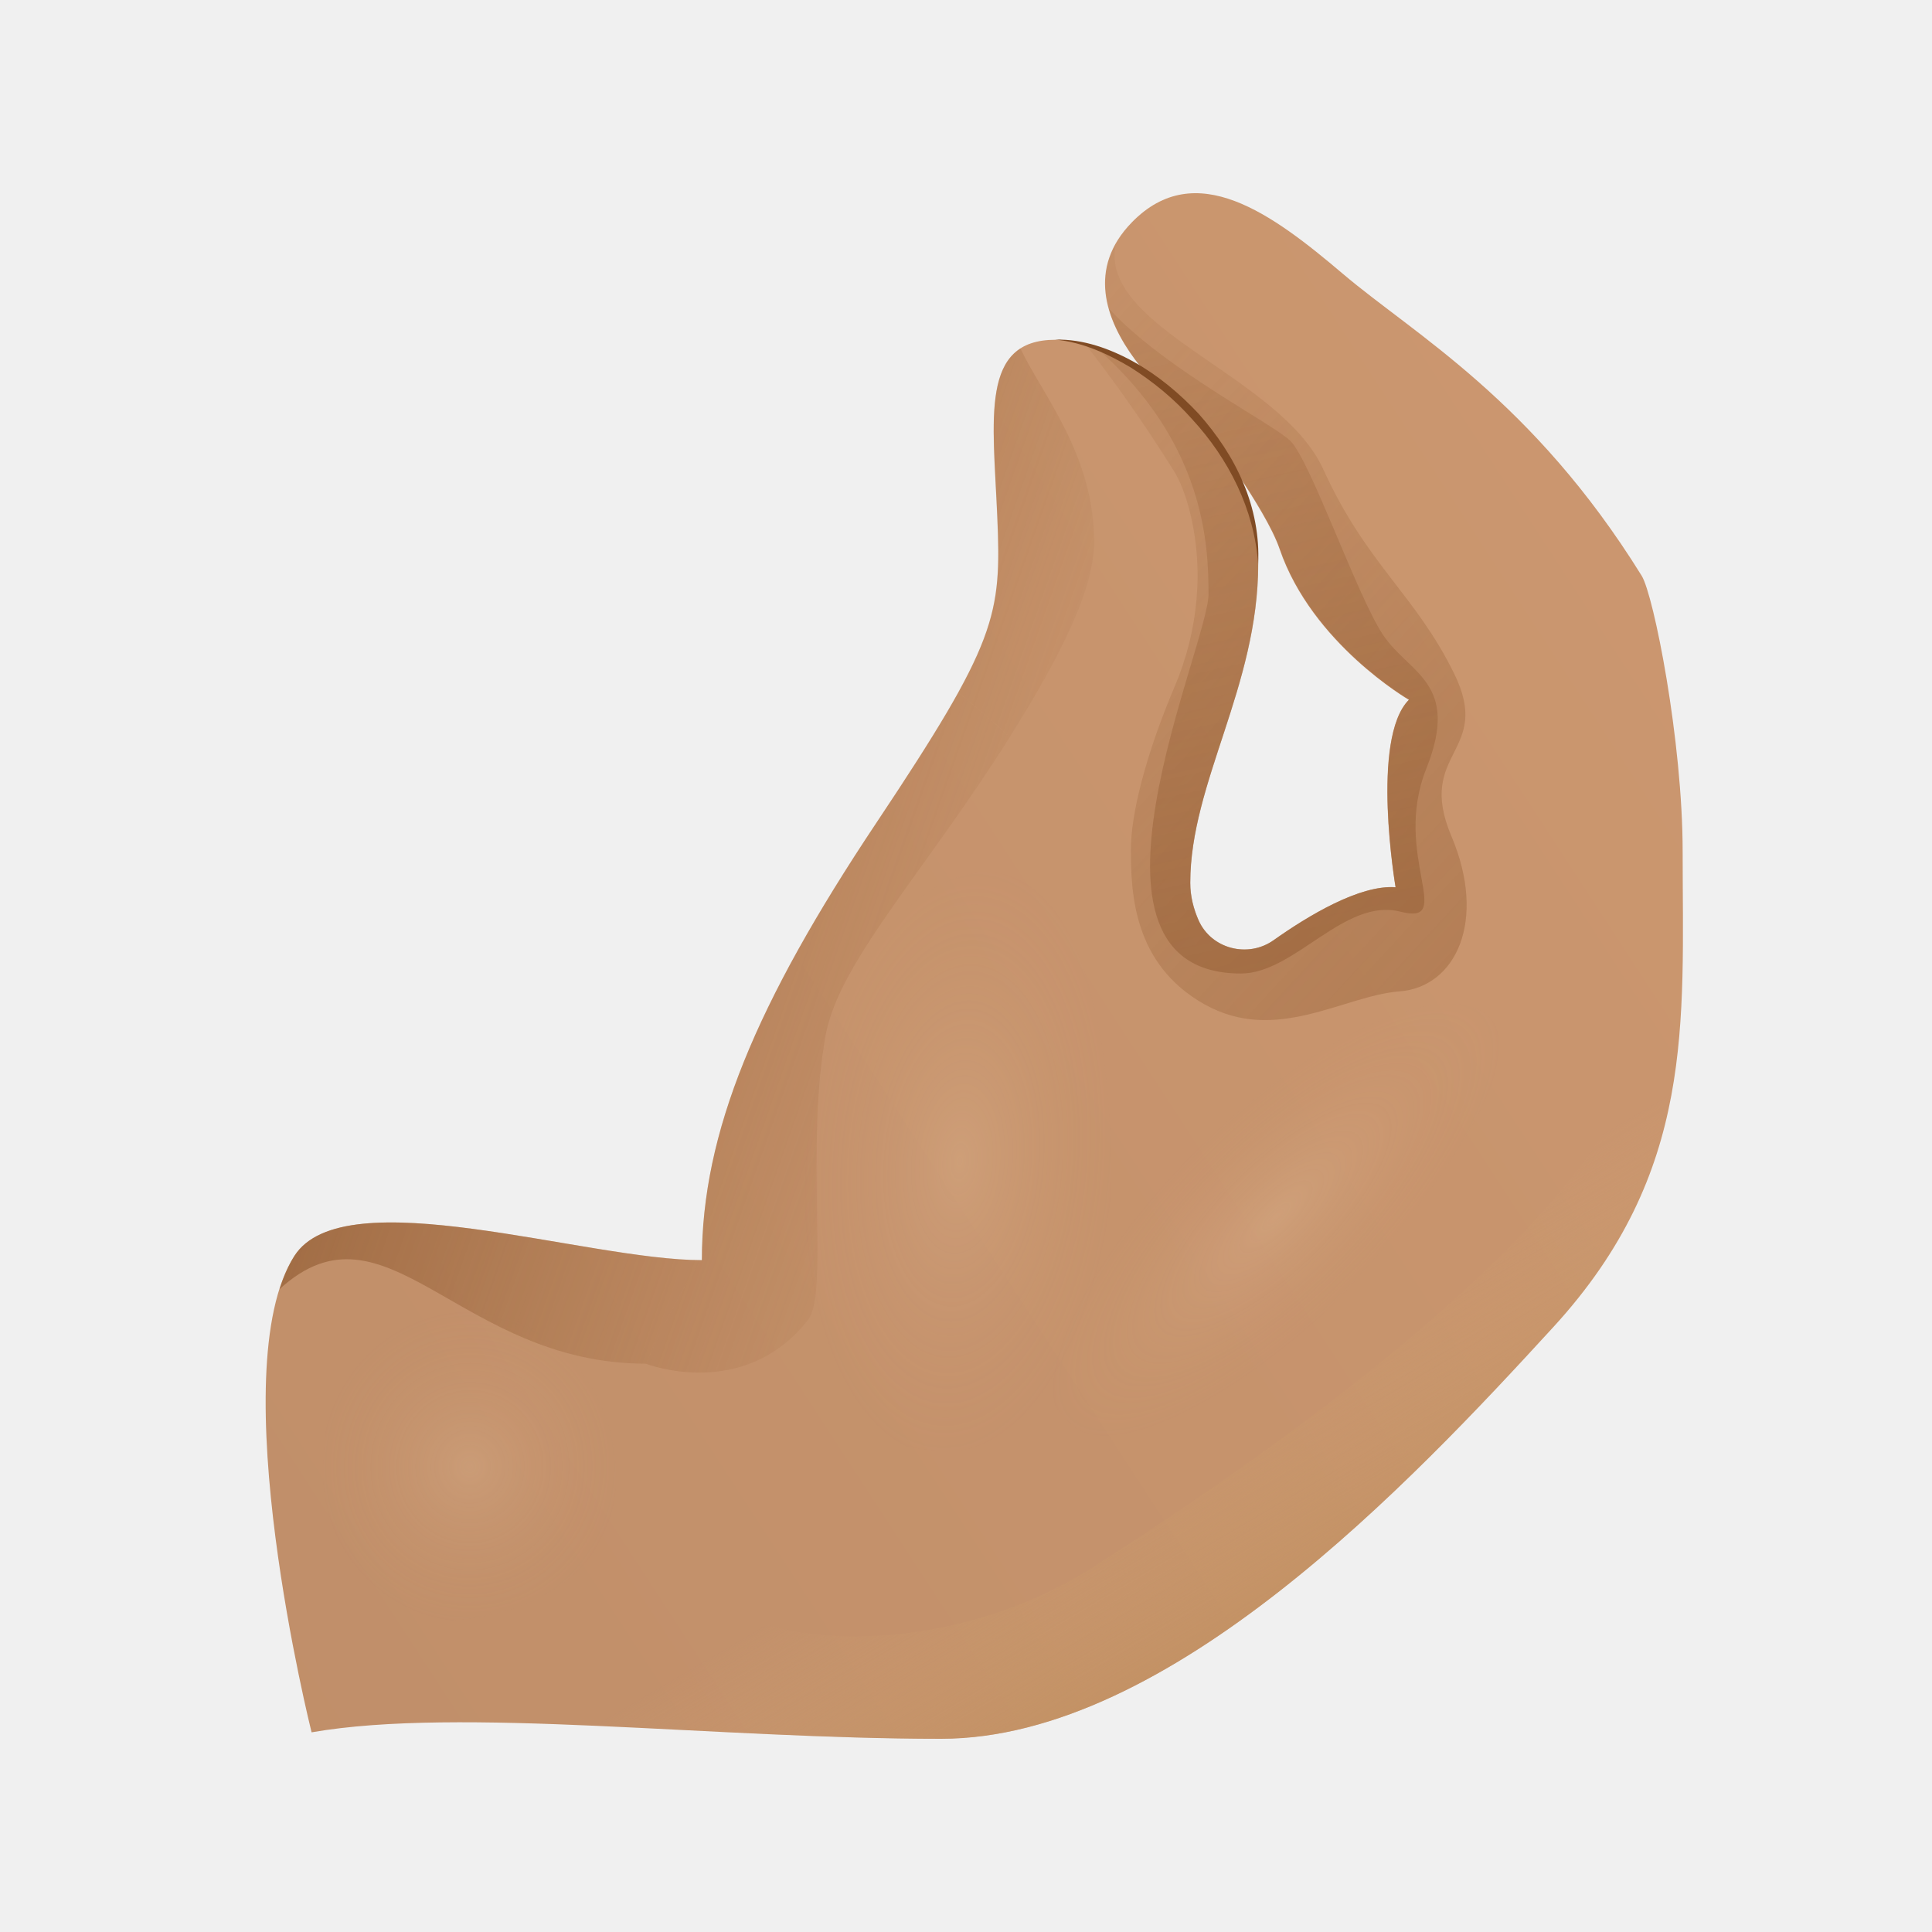
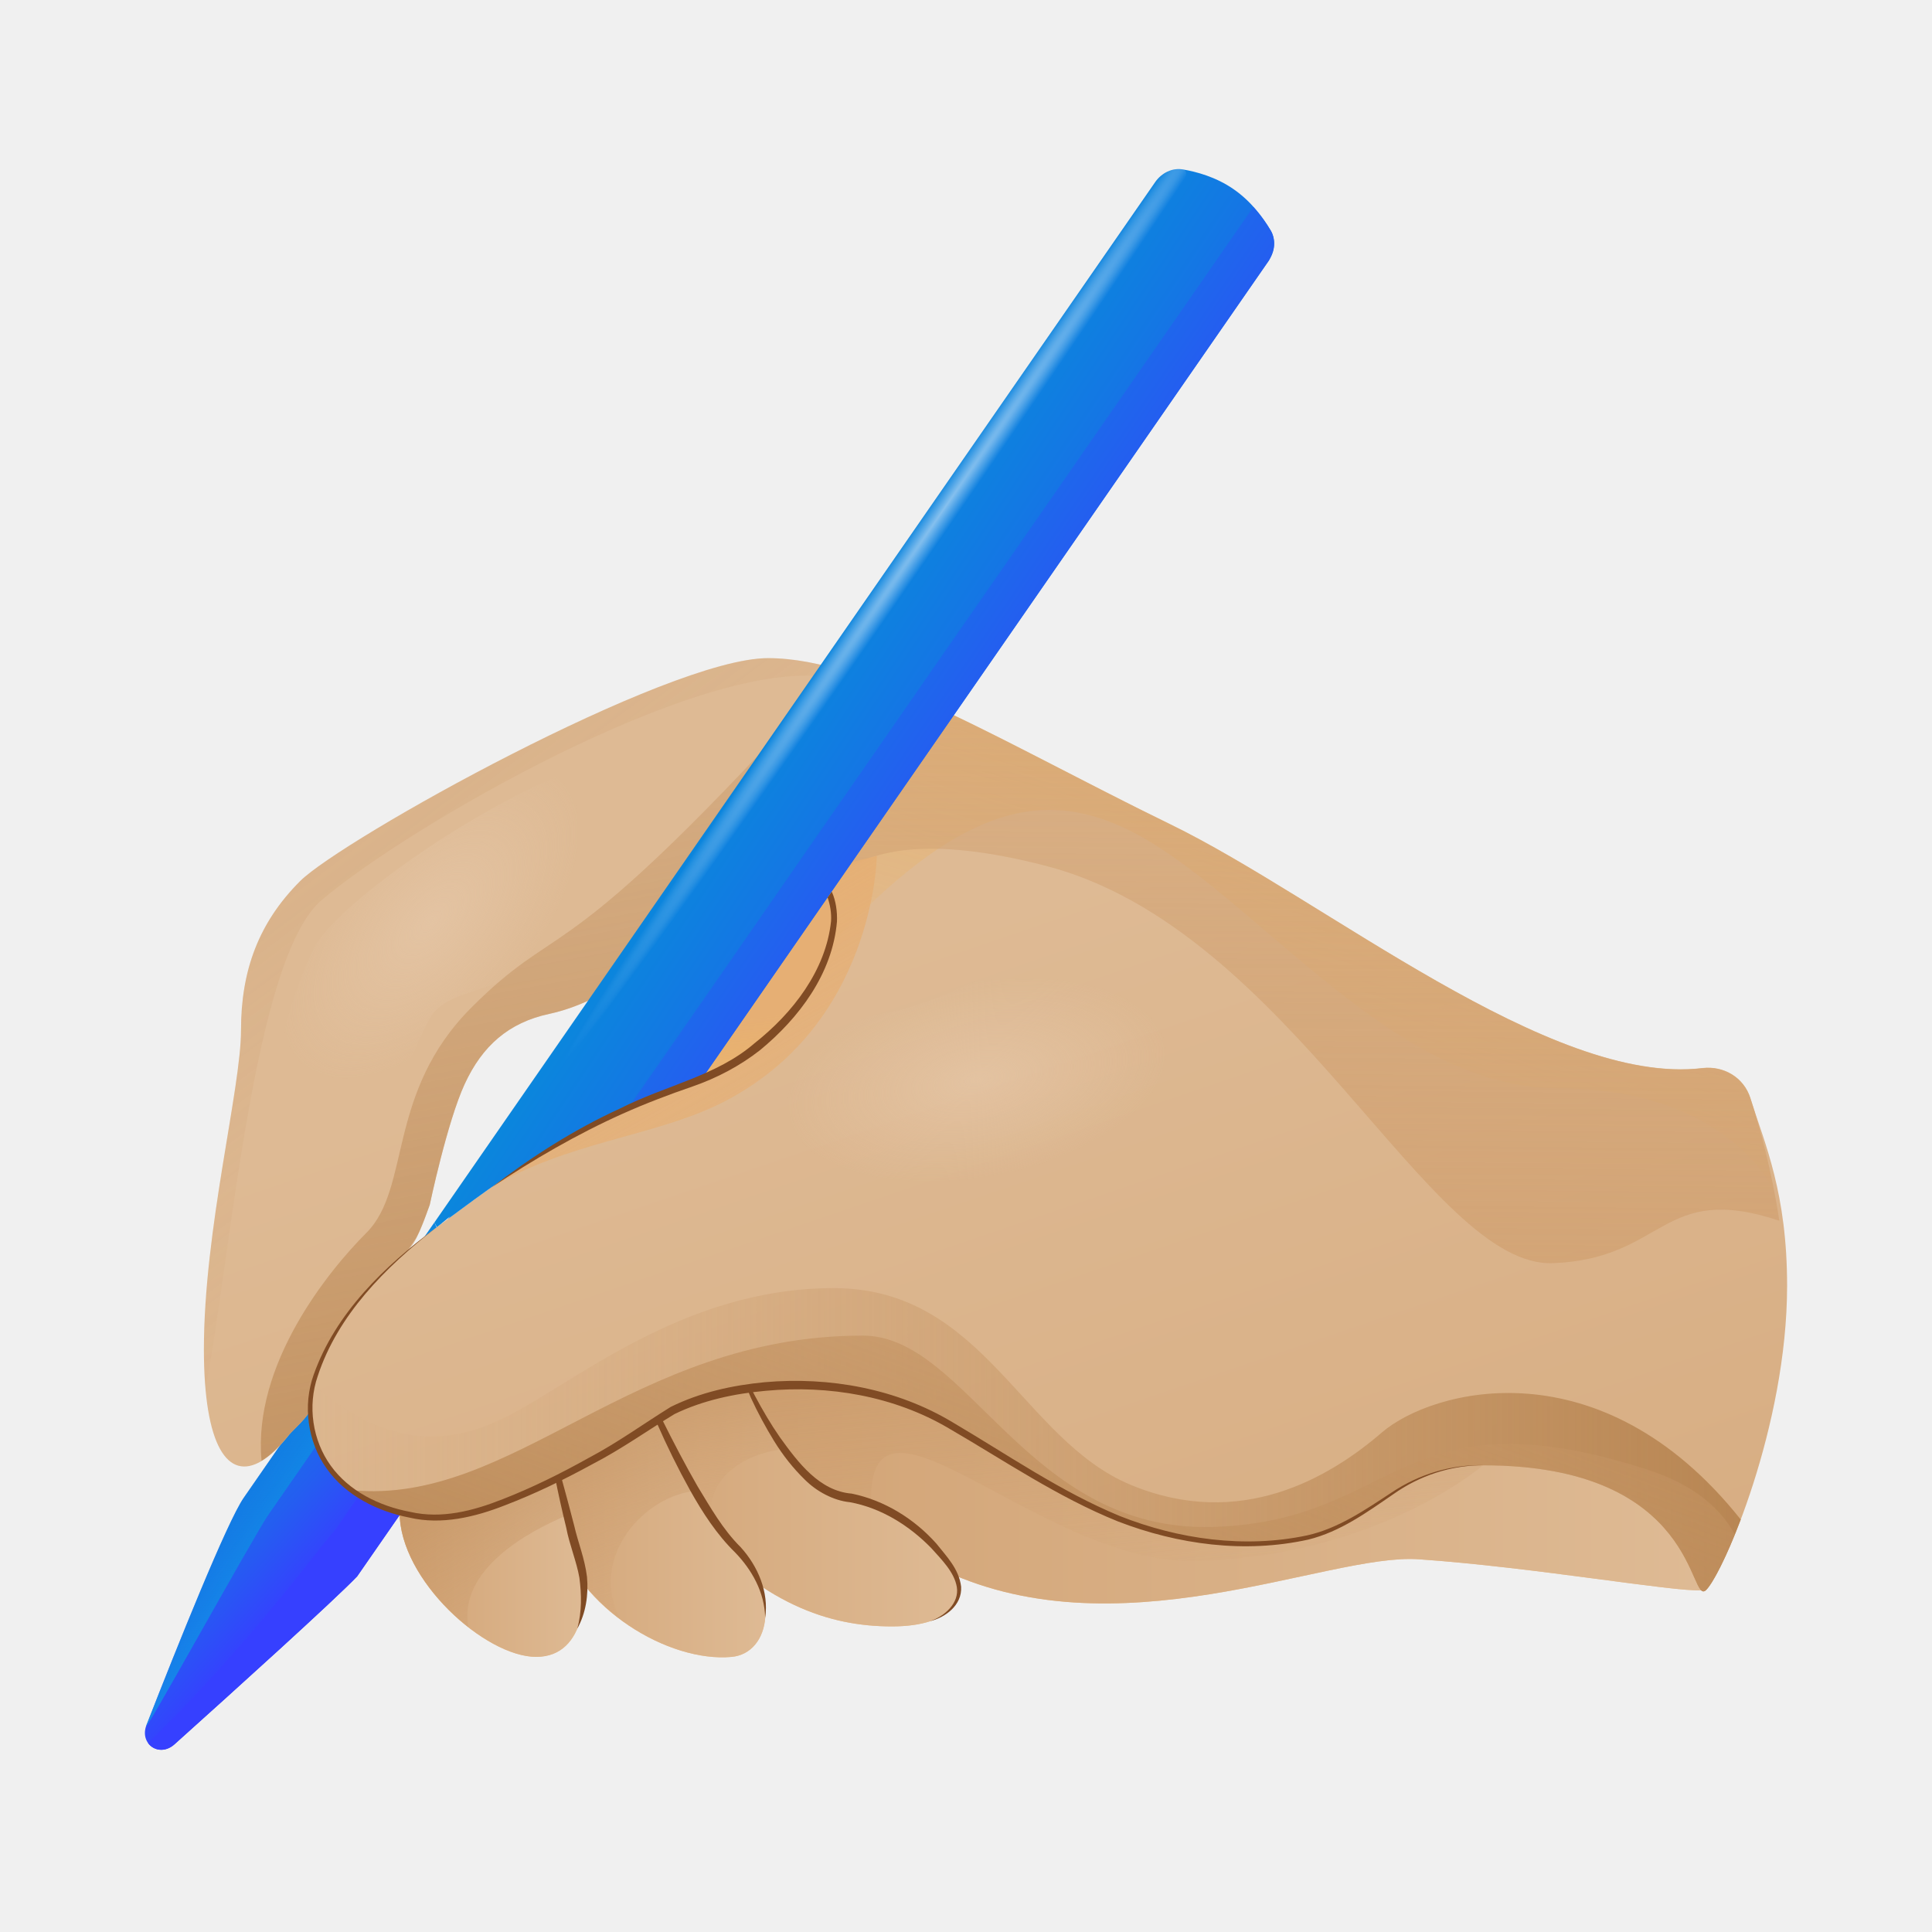
<svg xmlns="http://www.w3.org/2000/svg" width="80" height="80" viewBox="0 0 80 80" fill="none">
-   <g clip-path="url(#clip0)">
-     <path d="M29.063 52.18C29.063 46.911 31.295 41.556 36.296 34.061C41.296 26.565 41.473 25.492 41.296 21.387C41.119 17.283 40.583 14.069 43.705 14.069C46.828 14.069 52.097 18.265 52.097 23.351C52.097 28.438 49.283 32.411 49.283 36.561C49.283 37.128 49.425 37.649 49.627 38.11C50.158 39.299 51.677 39.684 52.735 38.935C54.167 37.917 56.303 36.632 57.786 36.743C57.786 36.743 56.733 30.584 58.337 28.979C58.337 28.979 54.324 26.656 52.983 22.729C52.401 21.033 49.895 17.713 49.895 17.713C49.895 17.713 43.164 13.001 46.869 9.205C49.506 6.502 52.669 8.845 55.615 11.346C58.56 13.846 63.47 16.569 67.979 23.842C68.475 24.642 69.675 30.67 69.675 35.265C69.675 42.361 70.211 48.521 64.32 54.949C58.429 61.376 48.433 72 38.968 72C29.509 72 19.062 70.659 12.902 71.732C12.902 71.732 9.147 56.766 12.189 52.003C14.249 48.789 24.245 52.18 29.063 52.18Z" fill="url(#paint0_linear)" />
-     <path d="M36.296 34.061C31.295 41.557 29.063 46.917 29.063 52.18C29.063 52.18 28.441 52.803 26.74 56.467C26.74 56.467 30.779 58.051 33.456 54.66C34.337 53.547 33.33 47.483 34.195 42.832C34.757 39.816 38.366 36.01 41.812 30.523C41.119 29.87 40.385 29.258 39.676 28.676C38.922 30.037 37.839 31.743 36.296 34.061Z" fill="url(#paint1_linear)" />
-     <path d="M42.253 14.428C40.78 15.374 41.149 18.087 41.291 21.387C41.413 24.221 41.367 25.613 39.676 28.67C40.385 29.257 41.119 29.865 41.812 30.517C43.766 27.405 45.305 24.489 45.305 22.455C45.31 18.826 43.159 16.351 42.253 14.428Z" fill="url(#paint2_linear)" />
-     <path d="M12.908 71.727C19.067 70.654 29.509 71.995 38.973 71.995C48.433 71.995 58.434 61.372 64.325 54.944C70.216 48.516 69.68 42.356 69.68 35.261C69.68 30.665 68.48 24.632 67.984 23.837C63.475 16.564 58.565 13.841 55.62 11.341C54.116 10.066 52.552 8.831 51.034 8.289C54.562 11.67 62.118 16.807 66.289 24.035C67.63 26.358 67.984 37.634 67.984 42.544C67.984 47.453 59.684 55.668 45.31 64.859C39.064 68.857 31.027 68.326 29.063 65.643C27.099 62.966 26.922 62.804 26.922 64.5C26.922 66.195 25.763 68.068 19.426 68.068C16.612 68.068 13.92 67.202 11.799 66.246C12.32 69.379 12.908 71.727 12.908 71.727Z" fill="url(#paint3_linear)" />
-     <path d="M60.099 34.622C58.611 31.11 61.825 31.171 60.215 27.896C58.611 24.621 56.586 23.371 54.8 19.444C53.023 15.531 45.477 13.608 46.2 10.105C45.143 12.008 46.226 14.028 47.501 15.506C46.641 14.914 45.755 14.473 44.935 14.246C45.836 15.395 47.167 17.191 48.61 19.504C48.878 19.939 49.085 20.491 49.242 21.088C49.875 23.523 49.622 26.119 48.64 28.432C47.425 31.282 46.828 33.742 46.828 35.159C46.828 36.945 46.909 39.921 49.875 41.587C52.841 43.252 55.635 41.227 57.958 41.05C60.276 40.873 61.587 38.135 60.099 34.622ZM49.9 17.707C49.9 17.707 49.956 17.783 50.042 17.895C49.986 17.824 49.931 17.758 49.875 17.687C49.88 17.692 49.9 17.707 49.9 17.707ZM57.791 36.738C56.308 36.627 54.172 37.917 52.74 38.929C51.677 39.684 50.158 39.294 49.632 38.104C49.43 37.644 49.288 37.123 49.288 36.556C49.288 32.405 52.102 28.432 52.102 23.346C52.102 21.625 51.495 20.015 50.573 18.624C51.358 19.732 52.603 21.579 52.993 22.718C54.334 26.646 58.348 28.969 58.348 28.969C56.738 30.578 57.791 36.738 57.791 36.738Z" fill="url(#paint4_linear)" />
-     <path d="M57.27 26.291C56.197 24.687 54.278 19.104 53.433 18.259C52.724 17.551 48.21 15.278 45.917 12.778C46.195 13.775 46.823 14.721 47.506 15.511C46.808 15.03 46.094 14.656 45.406 14.408C49.91 18.355 50.042 22.607 50.042 24.601C50.042 26.742 43.791 40.311 51.383 40.311C53.615 40.311 55.67 37.158 57.988 37.75C60.311 38.347 57.629 35.402 59.061 31.828C60.483 28.255 58.343 27.901 57.27 26.291ZM49.9 17.707C49.9 17.707 49.956 17.783 50.042 17.895C49.986 17.824 49.931 17.758 49.875 17.687C49.88 17.692 49.9 17.707 49.9 17.707ZM57.791 36.738C56.308 36.627 54.172 37.917 52.74 38.929C51.677 39.684 50.158 39.294 49.632 38.104C49.43 37.644 49.288 37.123 49.288 36.556C49.288 32.405 52.102 28.432 52.102 23.346C52.102 21.625 51.495 20.015 50.573 18.624C51.358 19.732 52.603 21.579 52.993 22.718C54.334 26.646 58.348 28.969 58.348 28.969C56.738 30.578 57.791 36.738 57.791 36.738Z" fill="url(#paint5_linear)" />
-     <path opacity="0.16" d="M41.003 36.116C44.611 36.252 46.028 42.331 46.018 48.951C46.013 54.367 42.653 60.309 39.13 60.091C35.607 59.868 32.52 59.028 33.385 47.792C33.902 41.177 37.475 35.984 41.003 36.116Z" fill="url(#paint6_radial)" />
-     <path opacity="0.16" d="M61.617 42.063C63.419 43.692 60.038 48.779 55.538 53.668C51.859 57.666 46.064 60.637 44.363 58.987C42.663 57.337 41.61 55.404 49.693 47.473C54.455 42.796 59.856 40.473 61.617 42.063Z" fill="url(#paint7_radial)" />
-     <path opacity="0.16" d="M25.515 61.381C25.394 65.02 22.291 66.756 18.93 67.09C16.182 67.364 13.211 64.297 13.373 60.743C13.535 57.191 14.006 54.042 19.69 54.331C23.045 54.508 25.632 57.828 25.515 61.381Z" fill="url(#paint8_radial)" />
-     <path d="M43.705 14.064C44.844 14.033 45.968 14.438 46.96 14.99C47.962 15.552 48.848 16.296 49.632 17.131C50.391 17.986 51.044 18.948 51.484 20.006C51.93 21.063 52.153 22.212 52.097 23.341C51.93 21.073 50.872 18.998 49.369 17.364C48.63 16.529 47.764 15.815 46.823 15.218C45.871 14.651 44.834 14.17 43.705 14.064Z" fill="#804B24" />
-     <path d="M29.063 52.18C24.245 52.18 14.244 48.789 12.194 52.003C11.941 52.398 11.743 52.863 11.576 53.38C15.99 49.346 19.001 56.467 26.74 56.467C28.441 52.803 29.063 52.18 29.063 52.18Z" fill="url(#paint9_linear)" />
-   </g>
+   <path d="M35.588 42.366C33.46 45.512 30.441 47.193 28.842 46.113C27.249 45.034 27.682 41.607 29.81 38.46C31.938 35.314 34.957 33.633 36.55 34.713C38.144 35.792 37.721 39.214 35.588 42.366Z" fill="url(#paint0_linear)" />
+   <path d="M35.588 42.366C33.46 45.512 30.441 47.193 28.842 46.113C27.249 45.034 27.682 41.607 29.81 38.46C31.938 35.314 34.957 33.633 36.55 34.713C38.144 35.792 37.721 39.214 35.588 42.366Z" fill="url(#paint1_linear)" />
+   <path d="M61.415 60.67C57.159 60.67 56.975 63.929 51.905 63.929C46.834 63.929 44.115 61.847 39.406 59.036C35.481 56.694 30.863 57.183 28.44 56.694L30.247 57.982C30.247 57.982 33.633 62.295 38.744 64.866C46.157 68.593 54.929 64.301 58.742 64.566C63.492 64.892 69.367 65.93 70.457 65.849C69.922 65.411 69.474 60.67 61.415 60.67Z" fill="url(#paint2_linear)" />
+   <path d="M61.415 60.67C57.159 60.67 56.975 63.929 51.905 63.929C46.834 63.929 44.115 61.847 39.406 59.036C35.481 56.694 30.863 57.183 28.44 56.694L31.693 59.433C31.693 59.433 33.633 62.295 38.744 64.866C46.157 68.593 54.929 64.301 58.742 64.566C63.492 64.892 69.367 65.93 70.457 65.849C69.922 65.411 69.474 60.67 61.415 60.67Z" fill="url(#paint3_linear)" />
+   <path d="M61.415 60.671C57.159 60.671 56.975 63.929 51.905 63.929C46.834 63.929 44.115 61.847 39.406 59.036C35.481 56.694 30.863 57.183 28.44 58.14L31.693 59.428C31.693 59.428 32.854 61.119 35.7 63.069C36.041 62.809 36.209 63.761 36.123 62.937C35.374 55.752 42.853 64.815 49.553 64.637C57.077 64.439 61.415 60.671 61.415 60.671Z" fill="url(#paint4_linear)" />
+   <path d="M17.988 50.62L10.092 62.02C9.405 63.008 7.353 68.135 6.065 71.43C5.76 72.214 6.595 72.794 7.226 72.229C9.812 69.907 13.829 66.277 14.791 65.274L23.181 53.171C20.778 53.115 18.747 52.498 17.988 50.62Z" fill="url(#paint5_linear)" />
+   <path d="M6.131 72.178C6.355 72.489 6.829 72.58 7.221 72.229C9.807 69.907 13.824 66.277 14.786 65.274L23.176 53.17C22.443 53.155 21.745 53.074 21.109 52.931L13.834 63.415C13.345 63.894 10.382 68.064 6.131 72.178Z" fill="url(#paint6_linear)" />
+   <path d="M18.696 51.786C18.146 51.404 18.258 51.287 17.988 50.62L10.092 62.02C9.405 63.008 7.353 68.135 6.065 71.43C5.759 72.214 10.504 63.598 11.11 62.728L18.696 51.786Z" fill="url(#paint7_linear)" />
+   <path d="M28.42 62.936C31.561 66.439 34.336 67.346 36.932 67.346C39.529 67.346 40.073 66.078 39.529 65.141C38.984 64.204 37.416 62.336 34.941 61.969C32.467 61.602 30.354 55.991 30.354 55.991L27.274 55.93L24.377 59.55L28.42 62.936Z" fill="url(#paint8_linear)" />
+   <path d="M28.42 62.936C31.561 66.439 34.336 67.346 36.932 67.346C39.529 67.346 40.073 66.078 39.529 65.141C38.984 64.204 37.416 62.336 34.941 61.969C32.467 61.602 30.354 55.991 30.354 55.991L27.274 55.93L24.377 59.55L28.42 62.936Z" fill="url(#paint9_linear)" />
+   <path d="M29.784 63.812C28.71 61.791 30.303 60.248 32.467 60.004C31.21 58.257 30.354 55.991 30.354 55.991L27.274 55.93L25.691 57.906L25.498 58.471C25.498 58.471 31.021 66.139 29.784 63.812Z" fill="url(#paint10_linear)" />
+   <path d="M30.355 55.991C30.945 57.203 31.53 58.415 32.294 59.515C33.053 60.569 33.934 61.74 35.267 61.847C36.632 62.127 37.864 62.896 38.775 63.919C39.193 64.449 39.707 64.958 39.798 65.701C39.844 66.48 39.132 66.979 38.505 67.132C39.126 66.923 39.727 66.373 39.62 65.716C39.518 65.1 38.994 64.586 38.566 64.108C37.65 63.166 36.479 62.437 35.191 62.203C34.514 62.137 33.811 61.755 33.333 61.276C32.834 60.793 32.411 60.248 32.055 59.672C31.699 59.092 31.378 58.496 31.093 57.88C30.823 57.254 30.599 56.617 30.355 55.991Z" fill="#804B24" />
+   <path d="M23.049 63.476C23.955 66.618 27.697 68.848 30.294 68.609C31.918 68.456 32.345 65.951 30.416 64.021C28.486 62.091 27.27 58.756 27.27 58.756L25.523 53.334L22.805 60.279L21.053 64.021L23.049 63.476Z" fill="url(#paint11_linear)" />
+   <path d="M23.049 63.476C23.955 66.618 27.697 68.848 30.294 68.609C31.918 68.456 32.345 65.951 30.416 64.021C28.486 62.091 27.27 58.756 27.27 58.756L25.523 53.334L22.805 60.279L21.053 64.021L23.049 63.476Z" fill="url(#paint12_linear)" />
+   <path d="M28.715 61.74C27.804 60.202 27.269 58.751 27.269 58.751L26.383 55.996L24.418 56.164L22.809 60.273L21.893 62.239L22.504 63.623L23.054 63.476C23.466 64.907 24.479 66.129 25.691 67.035C24.408 64.723 26.409 62.065 28.715 61.74Z" fill="url(#paint13_linear)" />
+   <path d="M31.683 66.984C31.663 65.93 31.128 64.993 30.431 64.275C29.677 63.537 29.092 62.631 28.583 61.724C27.565 59.891 26.735 57.972 26.068 55.996C26.969 57.875 27.86 59.759 28.888 61.551C29.428 62.437 29.932 63.333 30.665 64.061C31.383 64.846 31.846 65.935 31.683 66.984Z" fill="#804B24" />
+   <path d="M16.548 62.625C16.548 65.431 20.091 68.608 22.204 68.608C24.317 68.608 24.378 65.772 24.016 64.683C23.655 63.598 23.12 61.205 23.12 61.205L21.297 60.034L16.548 62.625Z" fill="url(#paint14_linear)" />
+   <path d="M16.548 62.625C16.548 65.431 20.091 68.608 22.204 68.608C24.317 68.608 24.378 65.772 24.016 64.683C23.655 63.598 23.12 61.205 23.12 61.205L21.297 60.034L16.548 62.625Z" fill="url(#paint15_linear)" />
+   <path d="M23.482 62.742C23.278 61.923 23.12 61.205 23.12 61.205L21.298 60.034L16.548 62.62C16.548 64.341 17.876 66.195 19.393 67.376C18.966 64.993 21.878 63.415 23.482 62.742Z" fill="url(#paint16_linear)" />
+   <path d="M23.904 67.438C24.098 66.735 24.082 66.017 23.991 65.33C23.879 64.673 23.578 63.96 23.446 63.258C23.1 61.852 22.82 60.437 22.606 59.006C23.039 60.386 23.415 61.781 23.777 63.176C23.94 63.889 24.21 64.52 24.306 65.294C24.373 66.032 24.261 66.801 23.904 67.438Z" fill="#804B24" />
+   <path d="M12.846 58.344C12.923 61.531 15.865 62.84 18.217 62.84C20.57 62.84 25.544 60.019 27.264 58.751C28.985 57.483 34.697 56.23 39.406 59.036C44.116 61.842 46.834 63.929 51.905 63.929C56.976 63.929 57.159 60.671 61.415 60.671C70.38 60.671 69.927 66.557 70.65 65.834C71.373 65.111 74 59.041 74 53.247C74 49.413 73.089 47.381 72.473 45.467C72.203 44.621 71.373 44.127 70.492 44.234C64.185 44.993 54.848 37.243 48.463 34.138C41.58 30.787 35.965 27.253 31.8 27.253C27.636 27.253 14.145 34.769 12.424 36.49C10.703 38.211 9.98 40.202 9.98 42.651C9.98 45.095 8.443 50.894 8.443 55.874C8.443 59.856 9.425 61.348 10.841 60.492C11.197 60.279 11.574 59.917 11.976 59.408C12.093 59.255 12.851 58.588 12.846 58.344C12.846 56.439 14.328 53.985 16.878 51.78C17.245 51.465 17.545 50.579 17.795 49.886C17.795 49.886 18.518 46.444 19.246 44.876C19.974 43.308 21.058 42.34 22.748 41.979C27.565 40.945 31.2 34.672 33.613 36.123C36.026 37.574 33.491 43.135 28.659 44.825C23.828 46.516 21.297 48.44 18.034 50.854C14.776 53.272 12.846 56.169 12.846 58.344Z" fill="url(#paint17_linear)" />
+   <path d="M70.492 44.229C64.184 44.988 54.847 37.238 48.463 34.132C43.301 31.617 38.851 29.005 35.196 27.854L33.612 36.123C34.101 36.413 34.366 36.81 34.447 37.269C34.519 37.528 34.534 37.819 34.524 38.119C34.524 38.15 34.519 38.18 34.519 38.211C34.498 38.521 34.442 38.842 34.341 39.178C39.686 33.348 43.051 32.839 46.142 34.102C51.406 36.25 57.281 45.059 64.434 45.059C71.556 45.059 73.44 49.265 73.455 49.295C73.15 47.732 72.773 46.403 72.473 45.456C72.335 45.033 72.06 44.697 71.709 44.484C71.368 44.275 70.95 44.178 70.523 44.224C70.507 44.234 70.502 44.229 70.492 44.229Z" fill="url(#paint18_linear)" />
+   <path d="M48.463 34.132C44.569 32.233 41.076 30.283 38.027 28.944L34.738 36.256C35.919 35.237 38.337 34.565 43.306 35.853C53.447 38.481 59.154 52.519 64.317 52.305C68.97 52.116 68.782 48.924 73.679 50.548C73.359 48.44 72.86 46.648 72.478 45.456C72.34 45.034 72.065 44.698 71.714 44.484C71.363 44.27 70.935 44.173 70.497 44.224C64.184 44.988 54.842 37.238 48.463 34.132Z" fill="url(#paint19_linear)" />
+   <path d="M33.613 36.129C36.026 37.58 33.49 43.14 28.659 44.83C25.014 46.108 22.677 47.519 20.346 49.169C23.471 47.3 27.04 47.055 29.754 45.732C36.24 42.565 36.306 35.436 36.306 35.436L33.613 36.129Z" fill="url(#paint20_linear)" />
+   <path d="M31.8 27.248C27.636 27.248 14.145 34.764 12.424 36.485C10.703 38.206 9.98 40.197 9.98 42.646C9.98 45.09 8.443 50.889 8.443 55.869C8.443 56.465 8.468 57.005 8.509 57.493C9.537 52.259 10.474 39.703 13.31 37.279C16.807 34.29 28.944 27.228 34.285 28.043C34.814 28.124 35.222 28.084 35.573 27.987C34.209 27.523 32.946 27.248 31.8 27.248Z" fill="url(#paint21_linear)" />
+   <path d="M34.259 36.755C34.315 36.846 34.351 36.943 34.381 37.045L34.738 36.256C34.549 36.419 34.386 36.582 34.259 36.755Z" fill="url(#paint22_linear)" />
+   <path d="M17.795 49.891C17.795 49.891 18.518 46.449 19.246 44.881C19.969 43.313 21.058 42.346 22.748 41.984C23.573 41.806 24.357 41.47 25.111 41.052C28.481 37.692 32.732 29.85 31.408 31.256C23.023 40.176 23.054 38.185 19.521 41.719C15.987 45.253 17.031 49.189 15.173 51.047C13.559 52.661 10.464 56.511 10.83 60.487C11.187 60.273 11.568 59.917 11.966 59.408C12.088 59.26 12.846 58.593 12.841 58.349C12.841 58.349 12.704 57.132 13.819 55.314C13.829 55.299 13.839 55.289 13.844 55.279C14.531 54.123 15.555 52.921 16.868 51.791C16.99 51.617 17.107 51.439 17.23 51.261C17.448 50.854 17.632 50.34 17.795 49.891Z" fill="url(#paint23_linear)" />
+   <path d="M70.65 65.834C70.93 65.554 71.495 64.469 72.081 62.921C66.287 55.635 59.307 57.519 57.22 59.316C55.046 61.19 51.365 63.364 46.834 61.49C42.308 59.617 40.735 53.338 34.519 53.338C28.303 53.338 23.833 57.234 20.936 58.68C18.401 59.947 15.906 59.866 12.928 57.315L12.846 58.349C12.928 61.714 16.054 62.845 18.218 62.845C20.57 62.845 25.549 60.024 27.264 58.756C28.985 57.488 34.697 56.236 39.407 59.041C44.116 61.847 46.834 63.934 51.905 63.934C56.976 63.934 57.159 60.676 61.415 60.676C70.38 60.67 69.927 66.557 70.65 65.834Z" fill="url(#paint24_linear)" />
+   <path d="M70.65 65.834C70.889 65.595 71.343 64.739 71.831 63.532C71.21 62.387 70.049 61.435 68.145 60.829C57.912 57.57 57.912 63.003 50.215 63.227C42.517 63.451 40.073 55.304 35.725 55.304C26.139 55.304 21.282 62.351 14.557 61.705C15.646 62.509 17.062 62.845 18.212 62.845C20.564 62.845 25.543 60.024 27.259 58.756C28.98 57.489 34.692 56.236 39.401 59.042C44.11 61.847 46.829 63.935 51.9 63.935C56.97 63.935 57.154 60.676 61.41 60.676C70.38 60.671 69.927 66.557 70.65 65.834Z" fill="url(#paint25_linear)" />
+   <path d="M16.878 51.786C16.873 51.791 16.873 51.791 16.868 51.796C16.873 51.791 16.873 51.786 16.878 51.786Z" fill="url(#paint26_linear)" />
+   <path opacity="0.5" d="M36.688 41.943C38.953 41.52 40.119 40.522 41.952 40.181C43.785 39.84 52.057 39.061 52.76 43.038C53.463 47.014 47.674 49.28 44.289 50.961C40.903 52.641 32.213 51.775 31.098 48.623C29.983 45.472 33.124 42.605 36.688 41.943Z" fill="url(#paint27_radial)" />
+   <path opacity="0.5" d="M21.791 39.876C20.686 41.098 18.884 40.91 17.988 41.897C17.092 42.885 14.043 52.605 11.915 50.62C9.787 48.634 11.798 41.709 12.989 39.28C14.185 36.846 24.367 30.329 26.373 31.663C28.379 32.997 23.532 37.951 21.791 39.876Z" fill="url(#paint28_radial)" />
+   <path d="M52.618 9.544C52.322 9.04 51.818 8.343 51.08 7.834C50.347 7.324 49.538 7.111 48.972 7.014C48.55 6.943 48.102 7.151 47.832 7.543L17.988 50.619C18.019 50.691 18.06 50.747 18.09 50.813C18.279 50.67 18.452 50.517 18.635 50.37L18.533 50.487C21.557 48.247 24.082 46.429 28.659 44.825C28.807 44.774 28.939 44.698 29.082 44.642L30.904 42.014L52.526 10.807C52.801 10.415 52.837 9.916 52.618 9.544Z" fill="url(#paint29_linear)" />
+   <path d="M21.399 47.88L48.265 9.056C49.013 7.818 49.339 7.075 48.977 7.014C48.555 6.943 48.107 7.151 47.837 7.543L17.988 50.619C18.024 50.706 18.039 50.762 18.065 50.833C19.261 49.947 20.31 48.914 21.399 47.88Z" fill="url(#paint30_radial)" />
+   <path d="M52.526 10.812C52.561 10.766 52.577 10.71 52.602 10.659C52.684 10.502 52.745 10.334 52.755 10.171C52.77 9.952 52.724 9.733 52.617 9.544C52.612 9.539 52.607 9.529 52.602 9.524C52.434 9.244 52.2 8.908 51.9 8.572L26.007 45.884C26.821 45.523 27.687 45.166 28.659 44.825C28.807 44.774 28.939 44.698 29.082 44.642L30.904 42.014L52.526 10.812Z" fill="url(#paint31_linear)" />
+   <path d="M61.415 60.671C60.076 60.671 58.778 61.103 57.694 61.872C56.609 62.616 55.499 63.425 54.175 63.751C51.548 64.332 48.779 63.96 46.289 62.998C43.8 61.995 41.585 60.477 39.294 59.148C37.029 57.809 34.315 57.346 31.709 57.59C30.405 57.707 29.097 57.987 27.931 58.553C26.842 59.214 25.711 60.019 24.535 60.625C23.364 61.266 22.163 61.852 20.91 62.331C19.683 62.814 18.284 63.156 16.95 62.84C15.636 62.585 14.328 61.938 13.528 60.813C12.734 59.703 12.531 58.196 12.989 56.923C13.9 54.357 15.926 52.427 18.029 50.859C15.957 52.473 13.982 54.459 13.157 56.979C12.729 58.217 12.938 59.642 13.696 60.691C14.46 61.755 15.718 62.366 16.99 62.605C18.288 62.901 19.582 62.565 20.809 62.081C22.036 61.602 23.227 61.012 24.383 60.365C25.569 59.739 26.602 58.985 27.773 58.257C29 57.651 30.334 57.361 31.668 57.234C34.341 56.999 37.12 57.498 39.437 58.889C41.728 60.238 43.922 61.765 46.366 62.774C48.799 63.741 51.548 64.123 54.12 63.578C55.413 63.293 56.523 62.524 57.632 61.796C58.752 61.047 60.081 60.64 61.415 60.671Z" fill="#804B24" />
+   <path d="M34.27 37.162C34.377 37.478 34.432 37.809 34.412 38.145C34.198 40.182 32.824 41.953 31.24 43.201C29.677 44.555 27.549 44.947 25.676 45.9C23.772 46.77 22 47.906 20.346 49.174C22.081 48.018 23.884 46.969 25.778 46.119C26.724 45.696 27.697 45.324 28.68 44.988C29.677 44.642 30.629 44.143 31.47 43.486C33.083 42.157 34.468 40.329 34.657 38.16C34.672 37.743 34.616 37.31 34.443 36.923L34.27 37.162Z" fill="#804B24" />
  <defs>
-     <linearGradient id="paint0_linear" x1="-7.324" y1="74.874" x2="81.462" y2="17.033" gradientUnits="userSpaceOnUse">
-       <stop offset="0.001" stop-color="#BE8D68" />
-       <stop offset="1" stop-color="#CD9870" />
+     <linearGradient id="paint0_linear" x1="36.755" y1="44.655" x2="15.614" y2="22.526" gradientUnits="userSpaceOnUse">
+       <stop offset="0.001" stop-color="#FFCB4B" />
+       <stop offset="1" stop-color="#FFD748" />
    </linearGradient>
-     <linearGradient id="paint1_linear" x1="41.686" y1="45.545" x2="2.054" y2="31.62" gradientUnits="userSpaceOnUse">
-       <stop stop-color="#A46C3F" stop-opacity="0" />
-       <stop offset="1" stop-color="#804B24" />
+     <linearGradient id="paint1_linear" x1="34.297" y1="57.362" x2="32.848" y2="41.965" gradientUnits="userSpaceOnUse">
+       <stop stop-color="#E6AF74" stop-opacity="0" />
+       <stop offset="1" stop-color="#E6AF74" />
    </linearGradient>
-     <linearGradient id="paint2_linear" x1="48.94" y1="24.898" x2="9.308" y2="10.973" gradientUnits="userSpaceOnUse">
-       <stop stop-color="#A46C3F" stop-opacity="0" />
-       <stop offset="1" stop-color="#804B24" />
+     <linearGradient id="paint2_linear" x1="49.638" y1="65.859" x2="49.877" y2="71.574" gradientUnits="userSpaceOnUse">
+       <stop offset="0.001" stop-color="#F0C492" />
+       <stop offset="1" stop-color="#F8DBBA" />
    </linearGradient>
-     <linearGradient id="paint3_linear" x1="31.713" y1="32.902" x2="55.04" y2="72.653" gradientUnits="userSpaceOnUse">
-       <stop offset="0.643" stop-color="#D2A374" stop-opacity="0" />
+     <linearGradient id="paint3_linear" x1="28.439" y1="61.546" x2="70.455" y2="61.546" gradientUnits="userSpaceOnUse">
+       <stop offset="0.001" stop-color="#D2A374" />
+       <stop offset="1" stop-color="#DEBA94" />
+     </linearGradient>
+     <linearGradient id="paint4_linear" x1="45.616" y1="67.442" x2="43.624" y2="44.257" gradientUnits="userSpaceOnUse">
+       <stop stop-color="#D2A374" stop-opacity="0" />
      <stop offset="1" stop-color="#B88653" />
    </linearGradient>
-     <linearGradient id="paint4_linear" x1="30.905" y1="10.113" x2="105.646" y2="79.261" gradientUnits="userSpaceOnUse">
-       <stop stop-color="#A46C3F" stop-opacity="0" />
-       <stop offset="1" stop-color="#804B24" />
+     <linearGradient id="paint5_linear" x1="2.956" y1="52.136" x2="15.013" y2="62.997" gradientUnits="userSpaceOnUse">
+       <stop offset="0.001" stop-color="#0097D4" />
+       <stop offset="0.237" stop-color="#0294D6" />
+       <stop offset="0.444" stop-color="#0989DB" />
+       <stop offset="0.641" stop-color="#1477E4" />
+       <stop offset="0.83" stop-color="#245EF0" />
+       <stop offset="1" stop-color="#3640FF" />
    </linearGradient>
-     <linearGradient id="paint5_linear" x1="44.566" y1="-7.111" x2="64.918" y2="83.758" gradientUnits="userSpaceOnUse">
-       <stop stop-color="#A46C3F" stop-opacity="0" />
-       <stop offset="1" stop-color="#804B24" />
+     <linearGradient id="paint6_linear" x1="5.576" y1="53.684" x2="14.332" y2="62.351" gradientUnits="userSpaceOnUse">
+       <stop offset="0.001" stop-color="#0097D4" />
+       <stop offset="0.237" stop-color="#0294D6" />
+       <stop offset="0.444" stop-color="#0989DB" />
+       <stop offset="0.641" stop-color="#1477E4" />
+       <stop offset="0.83" stop-color="#245EF0" />
+       <stop offset="1" stop-color="#3640FF" />
    </linearGradient>
-     <radialGradient id="paint6_radial" cx="0" cy="0" r="1" gradientUnits="userSpaceOnUse" gradientTransform="translate(39.7466 48.0803) rotate(-85.5438) scale(12.3432 6.45546)">
-       <stop stop-color="#F8DBBA" />
-       <stop offset="1" stop-color="#CD9870" stop-opacity="0" />
+     <linearGradient id="paint7_linear" x1="9.117" y1="59.104" x2="14.719" y2="62.851" gradientUnits="userSpaceOnUse">
+       <stop stop-color="#0097D4" stop-opacity="0" />
+       <stop offset="0.334" stop-color="#029AD7" stop-opacity="0.334" />
+       <stop offset="0.629" stop-color="#08A3E2" stop-opacity="0.629" />
+       <stop offset="0.907" stop-color="#13B2F4" stop-opacity="0.907" />
+       <stop offset="1" stop-color="#17B9FC" />
+     </linearGradient>
+     <linearGradient id="paint8_linear" x1="32.251" y1="67.558" x2="32.493" y2="73.354" gradientUnits="userSpaceOnUse">
+       <stop offset="0.001" stop-color="#F0C492" />
+       <stop offset="1" stop-color="#F8DBBA" />
+     </linearGradient>
+     <linearGradient id="paint9_linear" x1="24.376" y1="61.636" x2="39.719" y2="61.636" gradientUnits="userSpaceOnUse">
+       <stop offset="0.001" stop-color="#D2A374" />
+       <stop offset="1" stop-color="#DEBA94" />
+     </linearGradient>
+     <linearGradient id="paint10_linear" x1="29.446" y1="63.801" x2="28.269" y2="52.254" gradientUnits="userSpaceOnUse">
+       <stop stop-color="#D2A374" stop-opacity="0" />
+       <stop offset="1" stop-color="#B88653" />
+     </linearGradient>
+     <linearGradient id="paint11_linear" x1="26.476" y1="67.799" x2="26.717" y2="73.595" gradientUnits="userSpaceOnUse">
+       <stop offset="0.001" stop-color="#F0C492" />
+       <stop offset="1" stop-color="#F8DBBA" />
+     </linearGradient>
+     <linearGradient id="paint12_linear" x1="21.055" y1="60.981" x2="31.694" y2="60.981" gradientUnits="userSpaceOnUse">
+       <stop offset="0.001" stop-color="#D2A374" />
+       <stop offset="1" stop-color="#DEBA94" />
+     </linearGradient>
+     <linearGradient id="paint13_linear" x1="27.294" y1="68.826" x2="22.312" y2="51.755" gradientUnits="userSpaceOnUse">
+       <stop stop-color="#D2A374" stop-opacity="0" />
+       <stop offset="1" stop-color="#B88653" />
+     </linearGradient>
+     <linearGradient id="paint14_linear" x1="20.522" y1="68.046" x2="20.764" y2="73.842" gradientUnits="userSpaceOnUse">
+       <stop offset="0.001" stop-color="#F0C492" />
+       <stop offset="1" stop-color="#F8DBBA" />
+     </linearGradient>
+     <linearGradient id="paint15_linear" x1="16.546" y1="64.323" x2="24.183" y2="64.323" gradientUnits="userSpaceOnUse">
+       <stop offset="0.001" stop-color="#D2A374" />
+       <stop offset="1" stop-color="#DEBA94" />
+     </linearGradient>
+     <linearGradient id="paint16_linear" x1="24.395" y1="71.093" x2="15.655" y2="54.475" gradientUnits="userSpaceOnUse">
+       <stop stop-color="#D2A374" stop-opacity="0" />
+       <stop offset="1" stop-color="#B88653" />
+     </linearGradient>
+     <linearGradient id="paint17_linear" x1="57.327" y1="101.293" x2="36.132" y2="39.166" gradientUnits="userSpaceOnUse">
+       <stop offset="0.001" stop-color="#D2A374" />
+       <stop offset="1" stop-color="#DEBA94" />
+     </linearGradient>
+     <linearGradient id="paint18_linear" x1="51.249" y1="49.734" x2="64.835" y2="0.466" gradientUnits="userSpaceOnUse">
+       <stop stop-color="#FFBC47" stop-opacity="0" />
+       <stop offset="1" stop-color="#C86F34" />
+     </linearGradient>
+     <linearGradient id="paint19_linear" x1="54.049" y1="59.754" x2="54.593" y2="2.153" gradientUnits="userSpaceOnUse">
+       <stop offset="0.001" stop-color="#D2A374" />
+       <stop offset="1" stop-color="#D2A374" stop-opacity="0" />
+     </linearGradient>
+     <linearGradient id="paint20_linear" x1="41.568" y1="65.85" x2="25.265" y2="36.87" gradientUnits="userSpaceOnUse">
+       <stop stop-color="#E6AF74" stop-opacity="0" />
+       <stop offset="1" stop-color="#E6AF74" />
+     </linearGradient>
+     <linearGradient id="paint21_linear" x1="28.682" y1="51.543" x2="-27.834" y2="-23.319" gradientUnits="userSpaceOnUse">
+       <stop stop-color="#D2A374" stop-opacity="0" />
+       <stop offset="1" stop-color="#B88653" />
+     </linearGradient>
+     <linearGradient id="paint22_linear" x1="50.506" y1="54.044" x2="37.464" y2="39.828" gradientUnits="userSpaceOnUse">
+       <stop stop-color="#FFBB47" stop-opacity="0.969" />
+       <stop offset="0.003" stop-color="#FFBA47" />
+       <stop offset="1" stop-color="#FFD748" stop-opacity="0" />
+     </linearGradient>
+     <linearGradient id="paint23_linear" x1="13.481" y1="3.216" x2="26.403" y2="74.099" gradientUnits="userSpaceOnUse">
+       <stop stop-color="#D2A374" stop-opacity="0" />
+       <stop offset="1" stop-color="#B88653" />
+     </linearGradient>
+     <linearGradient id="paint24_linear" x1="12.845" y1="59.614" x2="72.079" y2="59.614" gradientUnits="userSpaceOnUse">
+       <stop stop-color="#D2A374" stop-opacity="0" />
+       <stop offset="1" stop-color="#B88653" />
+     </linearGradient>
+     <linearGradient id="paint25_linear" x1="55.181" y1="30.094" x2="37.79" y2="77.278" gradientUnits="userSpaceOnUse">
+       <stop stop-color="#D2A374" stop-opacity="0" />
+       <stop offset="1" stop-color="#B88653" />
+     </linearGradient>
+     <linearGradient id="paint26_linear" x1="16.875" y1="51.79" x2="16.872" y2="51.788" gradientUnits="userSpaceOnUse">
+       <stop offset="0.001" stop-color="#FFCB4B" />
+       <stop offset="1" stop-color="#FFD748" />
+     </linearGradient>
+     <radialGradient id="paint27_radial" cx="0" cy="0" r="1" gradientUnits="userSpaceOnUse" gradientTransform="translate(40.4439 44.7125) rotate(169.496) scale(7.95781 4.04423)">
+       <stop stop-color="#E9CDB1" />
+       <stop offset="1" stop-color="#E9CDB1" stop-opacity="0" />
    </radialGradient>
-     <radialGradient id="paint7_radial" cx="0" cy="0" r="1" gradientUnits="userSpaceOnUse" gradientTransform="translate(52.8325 50.3792) rotate(-44.4437) scale(12.4041 4.33649)">
-       <stop stop-color="#F8DBBA" />
-       <stop offset="1" stop-color="#CD9870" stop-opacity="0" />
+     <radialGradient id="paint28_radial" cx="0" cy="0" r="1" gradientUnits="userSpaceOnUse" gradientTransform="translate(17.8467 38.1414) rotate(-47.8622) scale(7.98315 4.08648)">
+       <stop stop-color="#E9CDB1" />
+       <stop offset="1" stop-color="#E9CDB1" stop-opacity="0" />
    </radialGradient>
-     <radialGradient id="paint8_radial" cx="0" cy="0" r="1" gradientUnits="userSpaceOnUse" gradientTransform="translate(19.4595 60.7288) rotate(3.00102) scale(6.23951 6.50566)">
-       <stop stop-color="#F8DBBA" />
-       <stop offset="1" stop-color="#CD9870" stop-opacity="0" />
+     <linearGradient id="paint29_linear" x1="23.416" y1="21.853" x2="43.642" y2="35.375" gradientUnits="userSpaceOnUse">
+       <stop offset="0.001" stop-color="#0097D4" />
+       <stop offset="0.237" stop-color="#0294D6" />
+       <stop offset="0.444" stop-color="#0989DB" />
+       <stop offset="0.641" stop-color="#1477E4" />
+       <stop offset="0.83" stop-color="#245EF0" />
+       <stop offset="1" stop-color="#3640FF" />
+     </linearGradient>
+     <radialGradient id="paint30_radial" cx="0" cy="0" r="1" gradientUnits="userSpaceOnUse" gradientTransform="translate(39.0952 21.0604) rotate(-55.4814) scale(27.8835 0.597153)">
+       <stop stop-color="white" stop-opacity="0.5" />
+       <stop offset="1" stop-color="white" stop-opacity="0" />
    </radialGradient>
-     <linearGradient id="paint9_linear" x1="37.076" y1="58.666" x2="-2.556" y2="44.741" gradientUnits="userSpaceOnUse">
-       <stop stop-color="#A46C3F" stop-opacity="0" />
-       <stop offset="1" stop-color="#804B24" />
+     <linearGradient id="paint31_linear" x1="21.493" y1="15.325" x2="44.435" y2="30.96" gradientUnits="userSpaceOnUse">
+       <stop offset="0.001" stop-color="#0097D4" />
+       <stop offset="0.237" stop-color="#0294D6" />
+       <stop offset="0.444" stop-color="#0989DB" />
+       <stop offset="0.641" stop-color="#1477E4" />
+       <stop offset="0.83" stop-color="#245EF0" />
+       <stop offset="1" stop-color="#3640FF" />
    </linearGradient>
-     <clipPath id="clip0">
-       <rect width="80" height="80" fill="white" />
-     </clipPath>
  </defs>
</svg>
